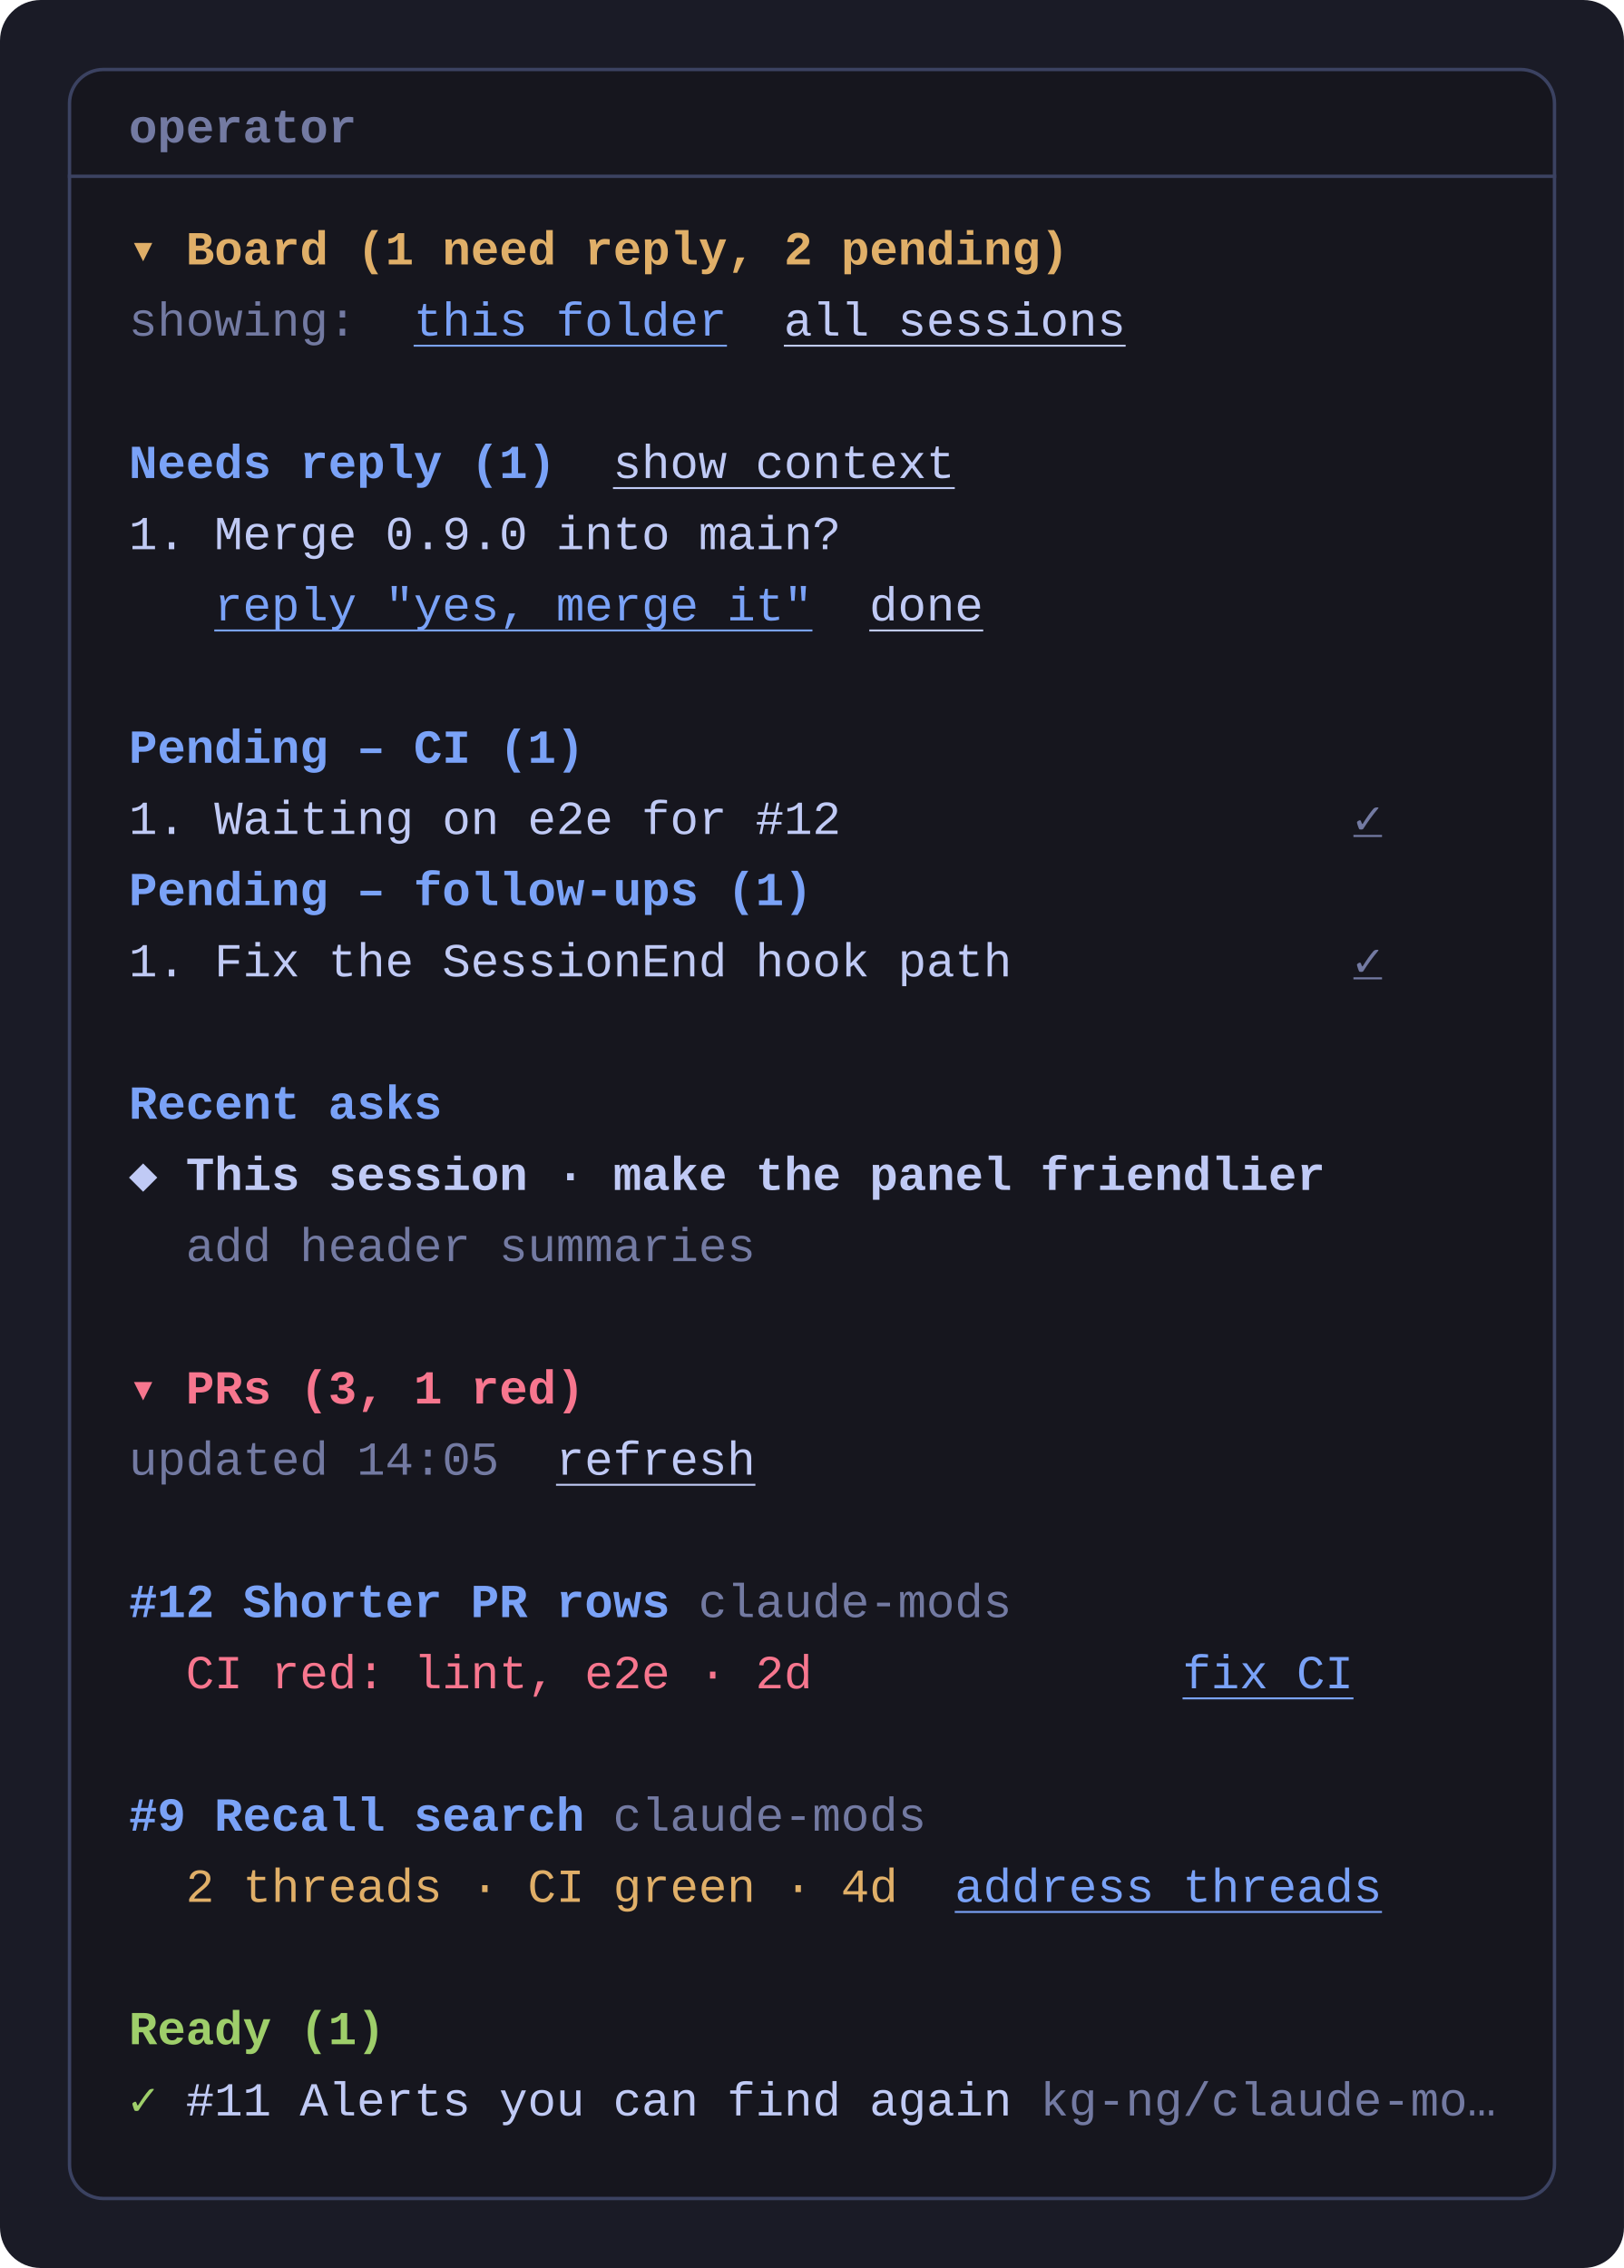
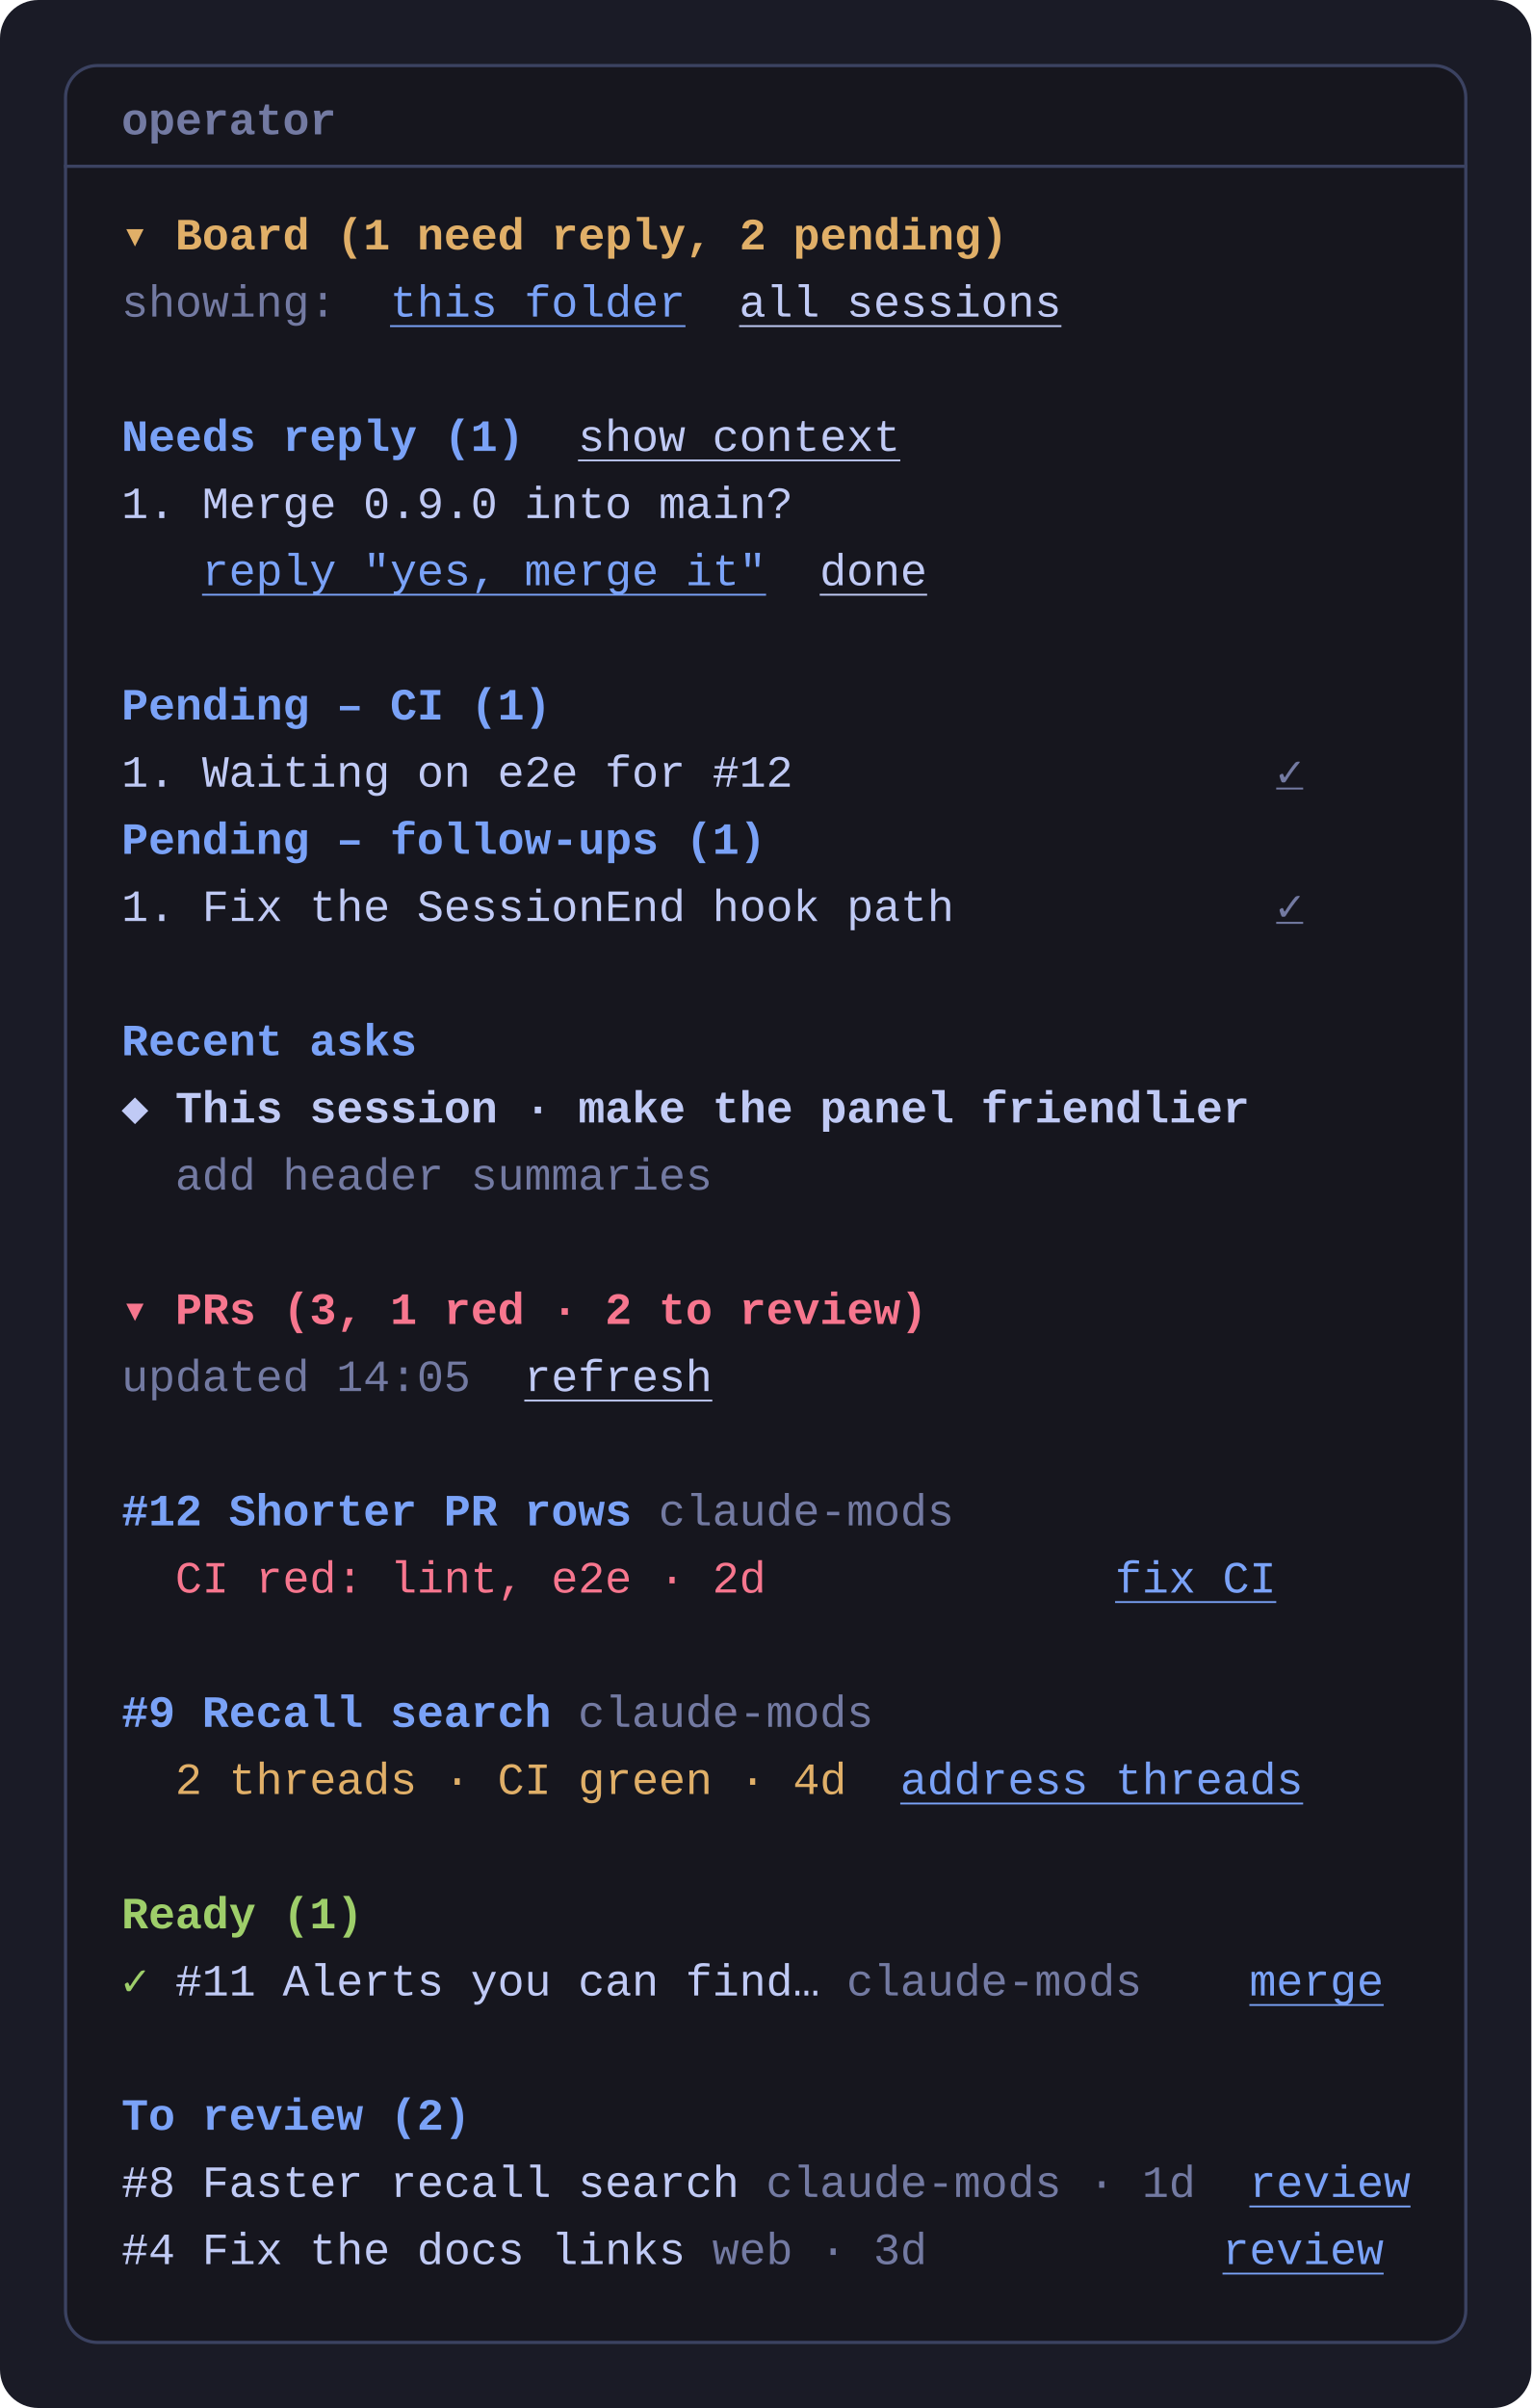
- <svg xmlns="http://www.w3.org/2000/svg" width="479" height="669" viewBox="0 0 479 669" role="img" aria-label="Illustration: Board and PRs sections open, with one-click reply and fix CI buttons" font-family="ui-monospace, SFMono-Regular, Menlo, Consolas, 'Liberation Mono', monospace" font-size="14">
-   <rect width="479" height="669" rx="12" fill="#1a1b26" />
+ <svg xmlns="http://www.w3.org/2000/svg" width="479" height="753" viewBox="0 0 479 753" role="img" aria-label="Illustration: Board and PRs sections open, with one-click reply and fix CI buttons" font-family="ui-monospace, SFMono-Regular, Menlo, Consolas, 'Liberation Mono', monospace" font-size="14">
+   <rect width="479" height="753" rx="12" fill="#1a1b26" />
  <g transform="translate(20,20)">
-     <rect x="0.5" y="0.5" width="438" height="628" rx="10" fill="#16161e" stroke="#3b4261" />
+     <rect x="0.5" y="0.5" width="438" height="712" rx="10" fill="#16161e" stroke="#3b4261" />
    <line x1="0" y1="32" x2="439" y2="32" stroke="#3b4261" />
    <text x="18.0" y="22" fill="#737aa2" font-weight="700" xml:space="preserve">operator</text>
    <text x="18.0" y="58" fill="#e0af68" font-weight="700" xml:space="preserve">▾ Board (1 need reply, 2 pending)</text>
    <text x="18.0" y="79" fill="#737aa2" xml:space="preserve">showing:</text>
    <text x="85.2" y="79" fill="#c0caf5" xml:space="preserve">  </text>
    <text x="102.0" y="79" fill="#7aa2f7" text-decoration="underline" xml:space="preserve">this folder</text>
    <text x="194.4" y="79" fill="#c0caf5" xml:space="preserve">  </text>
    <text x="211.2" y="79" fill="#c0caf5" text-decoration="underline" xml:space="preserve">all sessions</text>
    <text x="18.0" y="121" fill="#7aa2f7" font-weight="700" xml:space="preserve">Needs reply (1)</text>
    <text x="144.0" y="121" fill="#c0caf5" xml:space="preserve">  </text>
    <text x="160.8" y="121" fill="#c0caf5" text-decoration="underline" xml:space="preserve">show context</text>
    <text x="18.0" y="142" fill="#c0caf5" xml:space="preserve">1. Merge 0.9.0 into main?</text>
    <text x="18.0" y="163" fill="#c0caf5" xml:space="preserve">   </text>
    <text x="43.2" y="163" fill="#7aa2f7" text-decoration="underline" xml:space="preserve">reply "yes, merge it"</text>
    <text x="219.6" y="163" fill="#c0caf5" xml:space="preserve">  </text>
    <text x="236.4" y="163" fill="#c0caf5" text-decoration="underline" xml:space="preserve">done</text>
    <text x="18.0" y="205" fill="#7aa2f7" font-weight="700" xml:space="preserve">Pending – CI (1)</text>
    <text x="18.0" y="226" fill="#c0caf5" xml:space="preserve">1. Waiting on e2e for #12                  </text>
    <text x="379.2" y="226" fill="#737aa2" text-decoration="underline" xml:space="preserve">✓</text>
    <text x="18.0" y="247" fill="#7aa2f7" font-weight="700" xml:space="preserve">Pending – follow-ups (1)</text>
    <text x="18.0" y="268" fill="#c0caf5" xml:space="preserve">1. Fix the SessionEnd hook path            </text>
    <text x="379.2" y="268" fill="#737aa2" text-decoration="underline" xml:space="preserve">✓</text>
    <text x="18.0" y="310" fill="#7aa2f7" font-weight="700" xml:space="preserve">Recent asks</text>
    <text x="18.0" y="331" fill="#c0caf5" font-weight="700" xml:space="preserve">◆ This session · make the panel friendlier</text>
    <text x="18.0" y="352" fill="#c0caf5" xml:space="preserve">  </text>
    <text x="34.8" y="352" fill="#737aa2" xml:space="preserve">add header summaries</text>
-     <text x="18.0" y="394" fill="#f7768e" font-weight="700" xml:space="preserve">▾ PRs (3, 1 red)</text>
+     <text x="18.0" y="394" fill="#f7768e" font-weight="700" xml:space="preserve">▾ PRs (3, 1 red · 2 to review)</text>
    <text x="18.0" y="415" fill="#737aa2" xml:space="preserve">updated 14:05</text>
    <text x="127.2" y="415" fill="#c0caf5" xml:space="preserve">  </text>
    <text x="144.0" y="415" fill="#c0caf5" text-decoration="underline" xml:space="preserve">refresh</text>
    <text x="18.0" y="457" fill="#7aa2f7" font-weight="700" xml:space="preserve">#12 Shorter PR rows</text>
    <text x="177.6" y="457" fill="#c0caf5" xml:space="preserve"> </text>
    <text x="186.0" y="457" fill="#737aa2" xml:space="preserve">claude-mods</text>
    <text x="18.0" y="478" fill="#c0caf5" xml:space="preserve">  </text>
    <text x="34.8" y="478" fill="#f7768e" xml:space="preserve">CI red: lint, e2e · 2d</text>
    <text x="219.6" y="478" fill="#c0caf5" xml:space="preserve">             </text>
    <text x="328.8" y="478" fill="#7aa2f7" text-decoration="underline" xml:space="preserve">fix CI</text>
    <text x="18.0" y="520" fill="#7aa2f7" font-weight="700" xml:space="preserve">#9 Recall search</text>
    <text x="152.4" y="520" fill="#c0caf5" xml:space="preserve"> </text>
    <text x="160.8" y="520" fill="#737aa2" xml:space="preserve">claude-mods</text>
    <text x="18.0" y="541" fill="#c0caf5" xml:space="preserve">  </text>
    <text x="34.8" y="541" fill="#e0af68" xml:space="preserve">2 threads · CI green · 4d</text>
    <text x="244.8" y="541" fill="#c0caf5" xml:space="preserve">  </text>
    <text x="261.6" y="541" fill="#7aa2f7" text-decoration="underline" xml:space="preserve">address threads</text>
    <text x="18.0" y="583" fill="#9ece6a" font-weight="700" xml:space="preserve">Ready (1)</text>
    <text x="18.0" y="604" fill="#9ece6a" xml:space="preserve">✓</text>
-     <text x="26.4" y="604" fill="#c0caf5" xml:space="preserve"> #11 Alerts you can find again </text>
-     <text x="286.8" y="604" fill="#737aa2" xml:space="preserve">kg-ng/claude-mo</text>
-     <text x="412.8" y="604" fill="#737aa2" xml:space="preserve">…</text>
+     <text x="26.4" y="604" fill="#c0caf5" xml:space="preserve"> #11 Alerts you can find… </text>
+     <text x="244.8" y="604" fill="#737aa2" xml:space="preserve">claude-mods</text>
+     <text x="337.2" y="604" fill="#c0caf5" xml:space="preserve">    </text>
+     <text x="370.8" y="604" fill="#7aa2f7" text-decoration="underline" xml:space="preserve">merge</text>
+     <text x="18.0" y="646" fill="#7aa2f7" font-weight="700" xml:space="preserve">To review (2)</text>
+     <text x="18.0" y="667" fill="#c0caf5" xml:space="preserve">#8 Faster recall search </text>
+     <text x="219.6" y="667" fill="#737aa2" xml:space="preserve">claude-mods · 1d</text>
+     <text x="354.0" y="667" fill="#c0caf5" xml:space="preserve">  </text>
+     <text x="370.8" y="667" fill="#7aa2f7" text-decoration="underline" xml:space="preserve">review</text>
+     <text x="18.0" y="688" fill="#c0caf5" xml:space="preserve">#4 Fix the docs links </text>
+     <text x="202.8" y="688" fill="#737aa2" xml:space="preserve">web · 3d</text>
+     <text x="270.0" y="688" fill="#c0caf5" xml:space="preserve">           </text>
+     <text x="362.4" y="688" fill="#7aa2f7" text-decoration="underline" xml:space="preserve">review</text>
  </g>
</svg>
